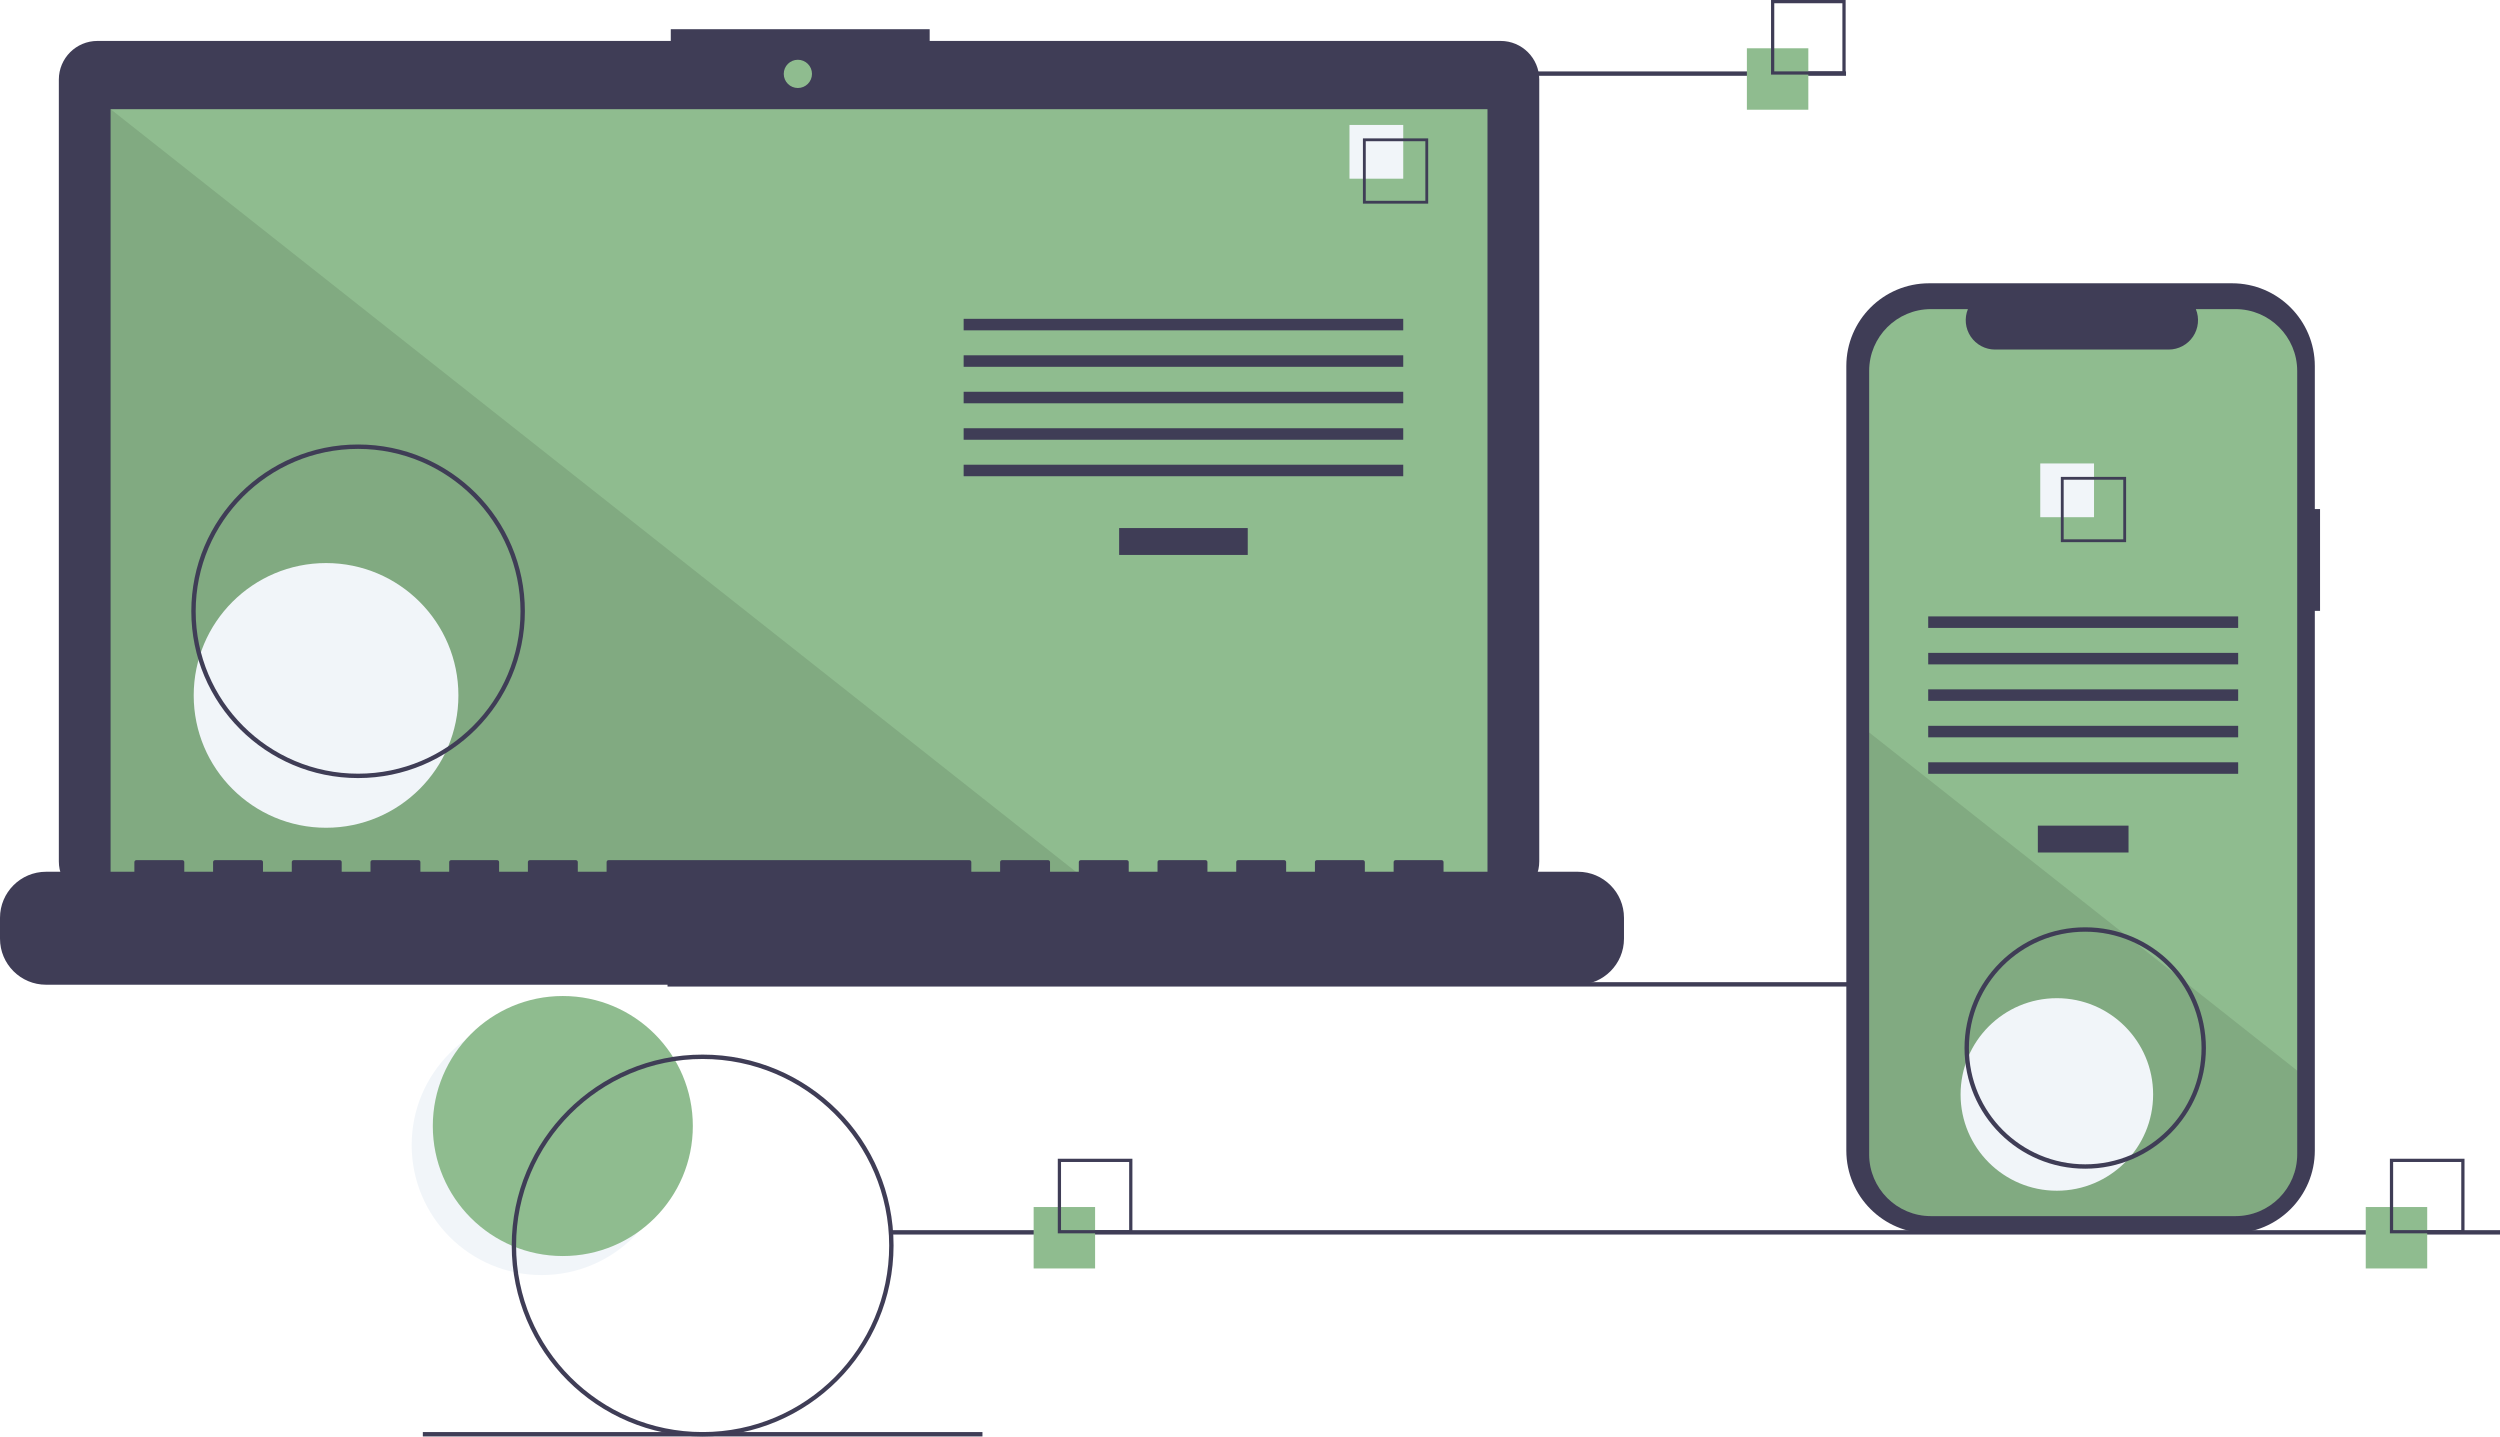
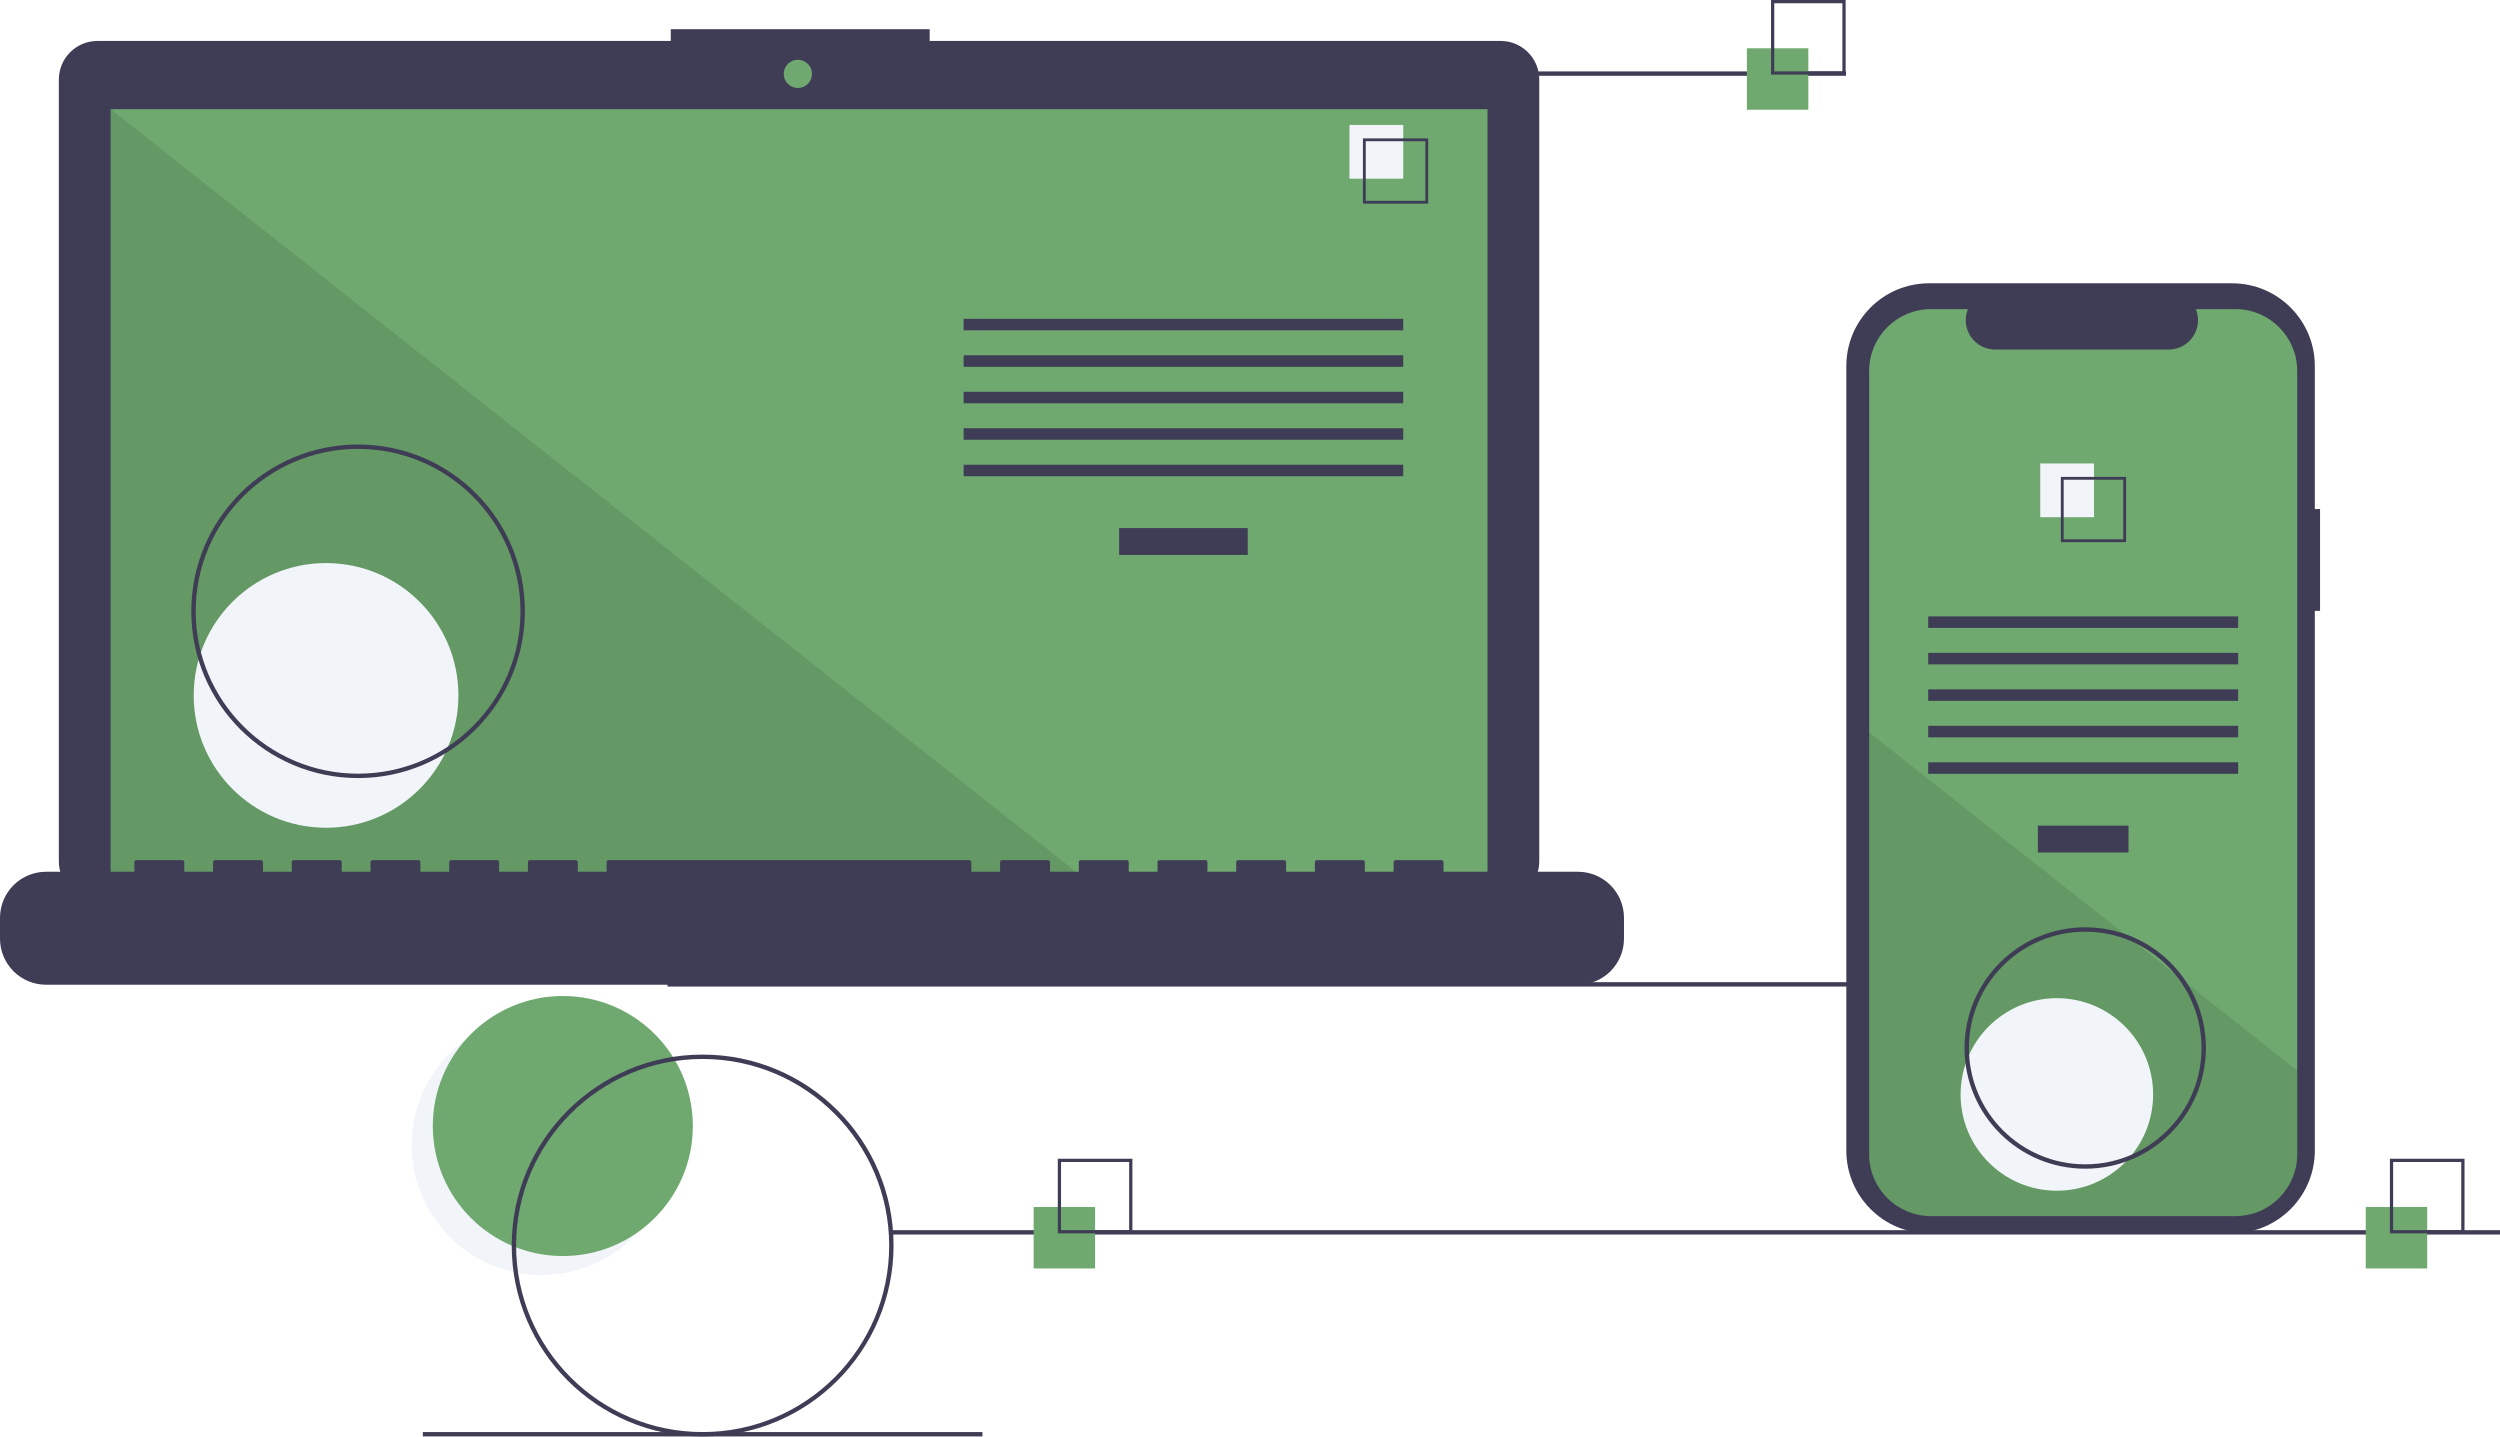
<svg xmlns="http://www.w3.org/2000/svg" data-name="Layer 1" width="1139.171" height="654.543" viewBox="0 0 1139.171 654.543">
  <circle cx="246.827" cy="521.765" r="59.243" fill="#f1f5f9" />
-   <circle cx="256.46" cy="513.095" r="59.243" fill="#8FBC8F" />
+   <circle cx="256.46" cy="513.095" r="59.243" fill="#6fa96f" />
  <rect x="304.171" y="447.543" width="733" height="2" fill="#3f3d56" />
  <path d="M714.207,141.381H454.038v-5.362h-117.971v5.362H74.825a17.599,17.599,0,0,0-17.599,17.599V515.231a17.599,17.599,0,0,0,17.599,17.599H714.207a17.599,17.599,0,0,0,17.599-17.599V158.979A17.599,17.599,0,0,0,714.207,141.381Z" transform="translate(-30.41456 -122.7284)" fill="#3f3d56" />
-   <rect x="50.406" y="49.754" width="627.391" height="353.913" fill="#8FBC8F" />
-   <circle cx="363.565" cy="33.667" r="6.435" fill="#8FBC8F" />
+   <rect x="50.406" y="49.754" width="627.391" height="353.913" fill="#6fa96f" />
+   <circle cx="363.565" cy="33.667" r="6.435" fill="#6fa96f" />
  <polygon points="498.374 403.667 50.406 403.667 50.406 49.754 498.374 403.667" opacity="0.1" />
  <circle cx="148.574" cy="316.876" r="60.307" fill="#f1f5f9" />
  <rect x="509.953" y="240.622" width="58.605" height="12.246" fill="#3f3d56" />
  <rect x="439.102" y="145.279" width="200.307" height="5.248" fill="#3f3d56" />
  <rect x="439.102" y="161.898" width="200.307" height="5.248" fill="#3f3d56" />
  <rect x="439.102" y="178.518" width="200.307" height="5.248" fill="#3f3d56" />
  <rect x="439.102" y="195.137" width="200.307" height="5.248" fill="#3f3d56" />
  <rect x="439.102" y="211.756" width="200.307" height="5.248" fill="#3f3d56" />
  <rect x="614.917" y="56.934" width="24.492" height="24.492" fill="#f1f5f9" />
  <path d="M681.195,215.525h-29.74v-29.74h29.74Zm-28.447-1.293h27.154V187.078H652.748Z" transform="translate(-30.41456 -122.7284)" fill="#3f3d56" />
  <path d="M749.422,519.96H688.192v-4.412a.875.875,0,0,0-.875-.875h-20.993a.875.875,0,0,0-.875.875v4.412H652.329v-4.412a.875.875,0,0,0-.875-.875H630.462a.875.875,0,0,0-.875.875v4.412H616.467v-4.412a.875.875,0,0,0-.875-.875H594.599a.875.875,0,0,0-.875.875v4.412H580.604v-4.412a.875.875,0,0,0-.875-.875H558.736a.875.875,0,0,0-.875.875v4.412H544.741v-4.412a.875.875,0,0,0-.875-.875H522.873a.875.875,0,0,0-.875.875v4.412H508.878v-4.412a.875.875,0,0,0-.875-.875h-20.993a.875.875,0,0,0-.875.875v4.412H473.015v-4.412a.875.875,0,0,0-.875-.875H307.696a.875.875,0,0,0-.875.875v4.412H293.701v-4.412a.875.875,0,0,0-.875-.875H271.833a.875.875,0,0,0-.875.875v4.412H257.838v-4.412a.875.875,0,0,0-.875-.875h-20.993a.875.875,0,0,0-.875.875v4.412H221.975v-4.412a.875.875,0,0,0-.875-.875H200.107a.875.875,0,0,0-.875.875v4.412H186.112v-4.412a.875.875,0,0,0-.875-.875H164.244a.875.875,0,0,0-.875.875v4.412H150.249v-4.412a.875.875,0,0,0-.875-.875H128.381a.875.875,0,0,0-.875.875v4.412H114.386v-4.412a.875.875,0,0,0-.875-.875H92.519a.875.875,0,0,0-.875.875v4.412H51.407a20.993,20.993,0,0,0-20.993,20.993v9.492A20.993,20.993,0,0,0,51.407,571.438H749.422a20.993,20.993,0,0,0,20.993-20.993v-9.492A20.993,20.993,0,0,0,749.422,519.96Z" transform="translate(-30.41456 -122.7284)" fill="#3f3d56" />
  <path d="M193.586,477.272a76,76,0,1,1,76-76A76.086,76.086,0,0,1,193.586,477.272Zm0-150a74,74,0,1,0,74,74A74.084,74.084,0,0,0,193.586,327.272Z" transform="translate(-30.41456 -122.7284)" fill="#3f3d56" />
  <rect x="586.171" y="32.543" width="255" height="2" fill="#3f3d56" />
  <rect x="406.171" y="560.543" width="733" height="2" fill="#3f3d56" />
  <rect x="192.672" y="652.543" width="255" height="2" fill="#3f3d56" />
-   <rect x="471" y="550" width="28" height="28" fill="#8FBC8F" />
+   <rect x="471" y="550" width="28" height="28" fill="#6fa96f" />
  <path d="M546.415,684.728h-34v-34h34Zm-32.522-1.478H544.936V652.207H513.893Z" transform="translate(-30.41456 -122.7284)" fill="#3f3d56" />
-   <rect x="796" y="22" width="28" height="28" fill="#8FBC8F" />
+   <rect x="796" y="22" width="28" height="28" fill="#6fa96f" />
  <path d="M871.415,156.728h-34v-34h34Zm-32.522-1.478H869.936V124.207H838.893Z" transform="translate(-30.41456 -122.7284)" fill="#3f3d56" />
-   <rect x="1078" y="550" width="28" height="28" fill="#8FBC8F" />
+   <rect x="1078" y="550" width="28" height="28" fill="#6fa96f" />
  <path d="M1153.415,684.728h-34v-34h34Zm-32.522-1.478h31.043V652.207h-31.043Z" transform="translate(-30.41456 -122.7284)" fill="#3f3d56" />
  <path d="M1087.586,354.687h-2.379V289.525a37.714,37.714,0,0,0-37.714-37.714H909.44A37.714,37.714,0,0,0,871.726,289.525V647.006A37.714,37.714,0,0,0,909.44,684.72h138.053a37.714,37.714,0,0,0,37.714-37.714V401.07h2.379Z" transform="translate(-30.41456 -122.7284)" fill="#3f3d56" />
-   <path d="M1077.176,291.742v356.96a28.165,28.165,0,0,1-28.16,28.17H910.296a28.165,28.165,0,0,1-28.16-28.17v-356.96a28.163,28.163,0,0,1,28.16-28.16h16.83a13.379,13.379,0,0,0,12.39,18.43h79.09a13.379,13.379,0,0,0,12.39-18.43h18.02A28.163,28.163,0,0,1,1077.176,291.742Z" transform="translate(-30.41456 -122.7284)" fill="#8FBC8F" />
+   <path d="M1077.176,291.742v356.96a28.165,28.165,0,0,1-28.16,28.17H910.296a28.165,28.165,0,0,1-28.16-28.17v-356.96a28.163,28.163,0,0,1,28.16-28.16h16.83a13.379,13.379,0,0,0,12.39,18.43h79.09a13.379,13.379,0,0,0,12.39-18.43h18.02A28.163,28.163,0,0,1,1077.176,291.742Z" transform="translate(-30.41456 -122.7284)" fill="#6fa96f" />
  <rect x="928.58" y="376.218" width="41.324" height="12.246" fill="#3f3d56" />
  <rect x="878.621" y="280.875" width="141.24" height="5.248" fill="#3f3d56" />
  <rect x="878.621" y="297.494" width="141.24" height="5.248" fill="#3f3d56" />
  <rect x="878.621" y="314.114" width="141.24" height="5.248" fill="#3f3d56" />
  <rect x="878.621" y="330.733" width="141.24" height="5.248" fill="#3f3d56" />
  <rect x="878.621" y="347.352" width="141.24" height="5.248" fill="#3f3d56" />
  <rect x="929.684" y="211.179" width="24.492" height="24.492" fill="#f1f5f9" />
  <path d="M969.474,340.032v29.74h29.74v-29.74Zm28.45,28.45h-27.16v-27.16h27.16Z" transform="translate(-30.41456 -122.7284)" fill="#3f3d56" />
  <path d="M1077.176,610.582v38.12a28.165,28.165,0,0,1-28.16,28.17H910.296a28.165,28.165,0,0,1-28.16-28.17v-192.21l116.87,92.33,2,1.58,21.74,17.17,2.03,1.61Z" transform="translate(-30.41456 -122.7284)" opacity="0.1" />
  <circle cx="937.241" cy="498.707" r="43.868" fill="#f1f5f9" />
  <path d="M350.586,777.272a87,87,0,1,1,87-87A87.099,87.099,0,0,1,350.586,777.272Zm0-172a85,85,0,1,0,85,85A85.096,85.096,0,0,0,350.586,605.272Z" transform="translate(-30.41456 -122.7284)" fill="#3f3d56" />
  <path d="M980.586,655.272a55,55,0,1,1,55-55A55.062,55.062,0,0,1,980.586,655.272Zm0-108a53,53,0,1,0,53,53A53.06,53.06,0,0,0,980.586,547.272Z" transform="translate(-30.41456 -122.7284)" fill="#3f3d56" />
</svg>
